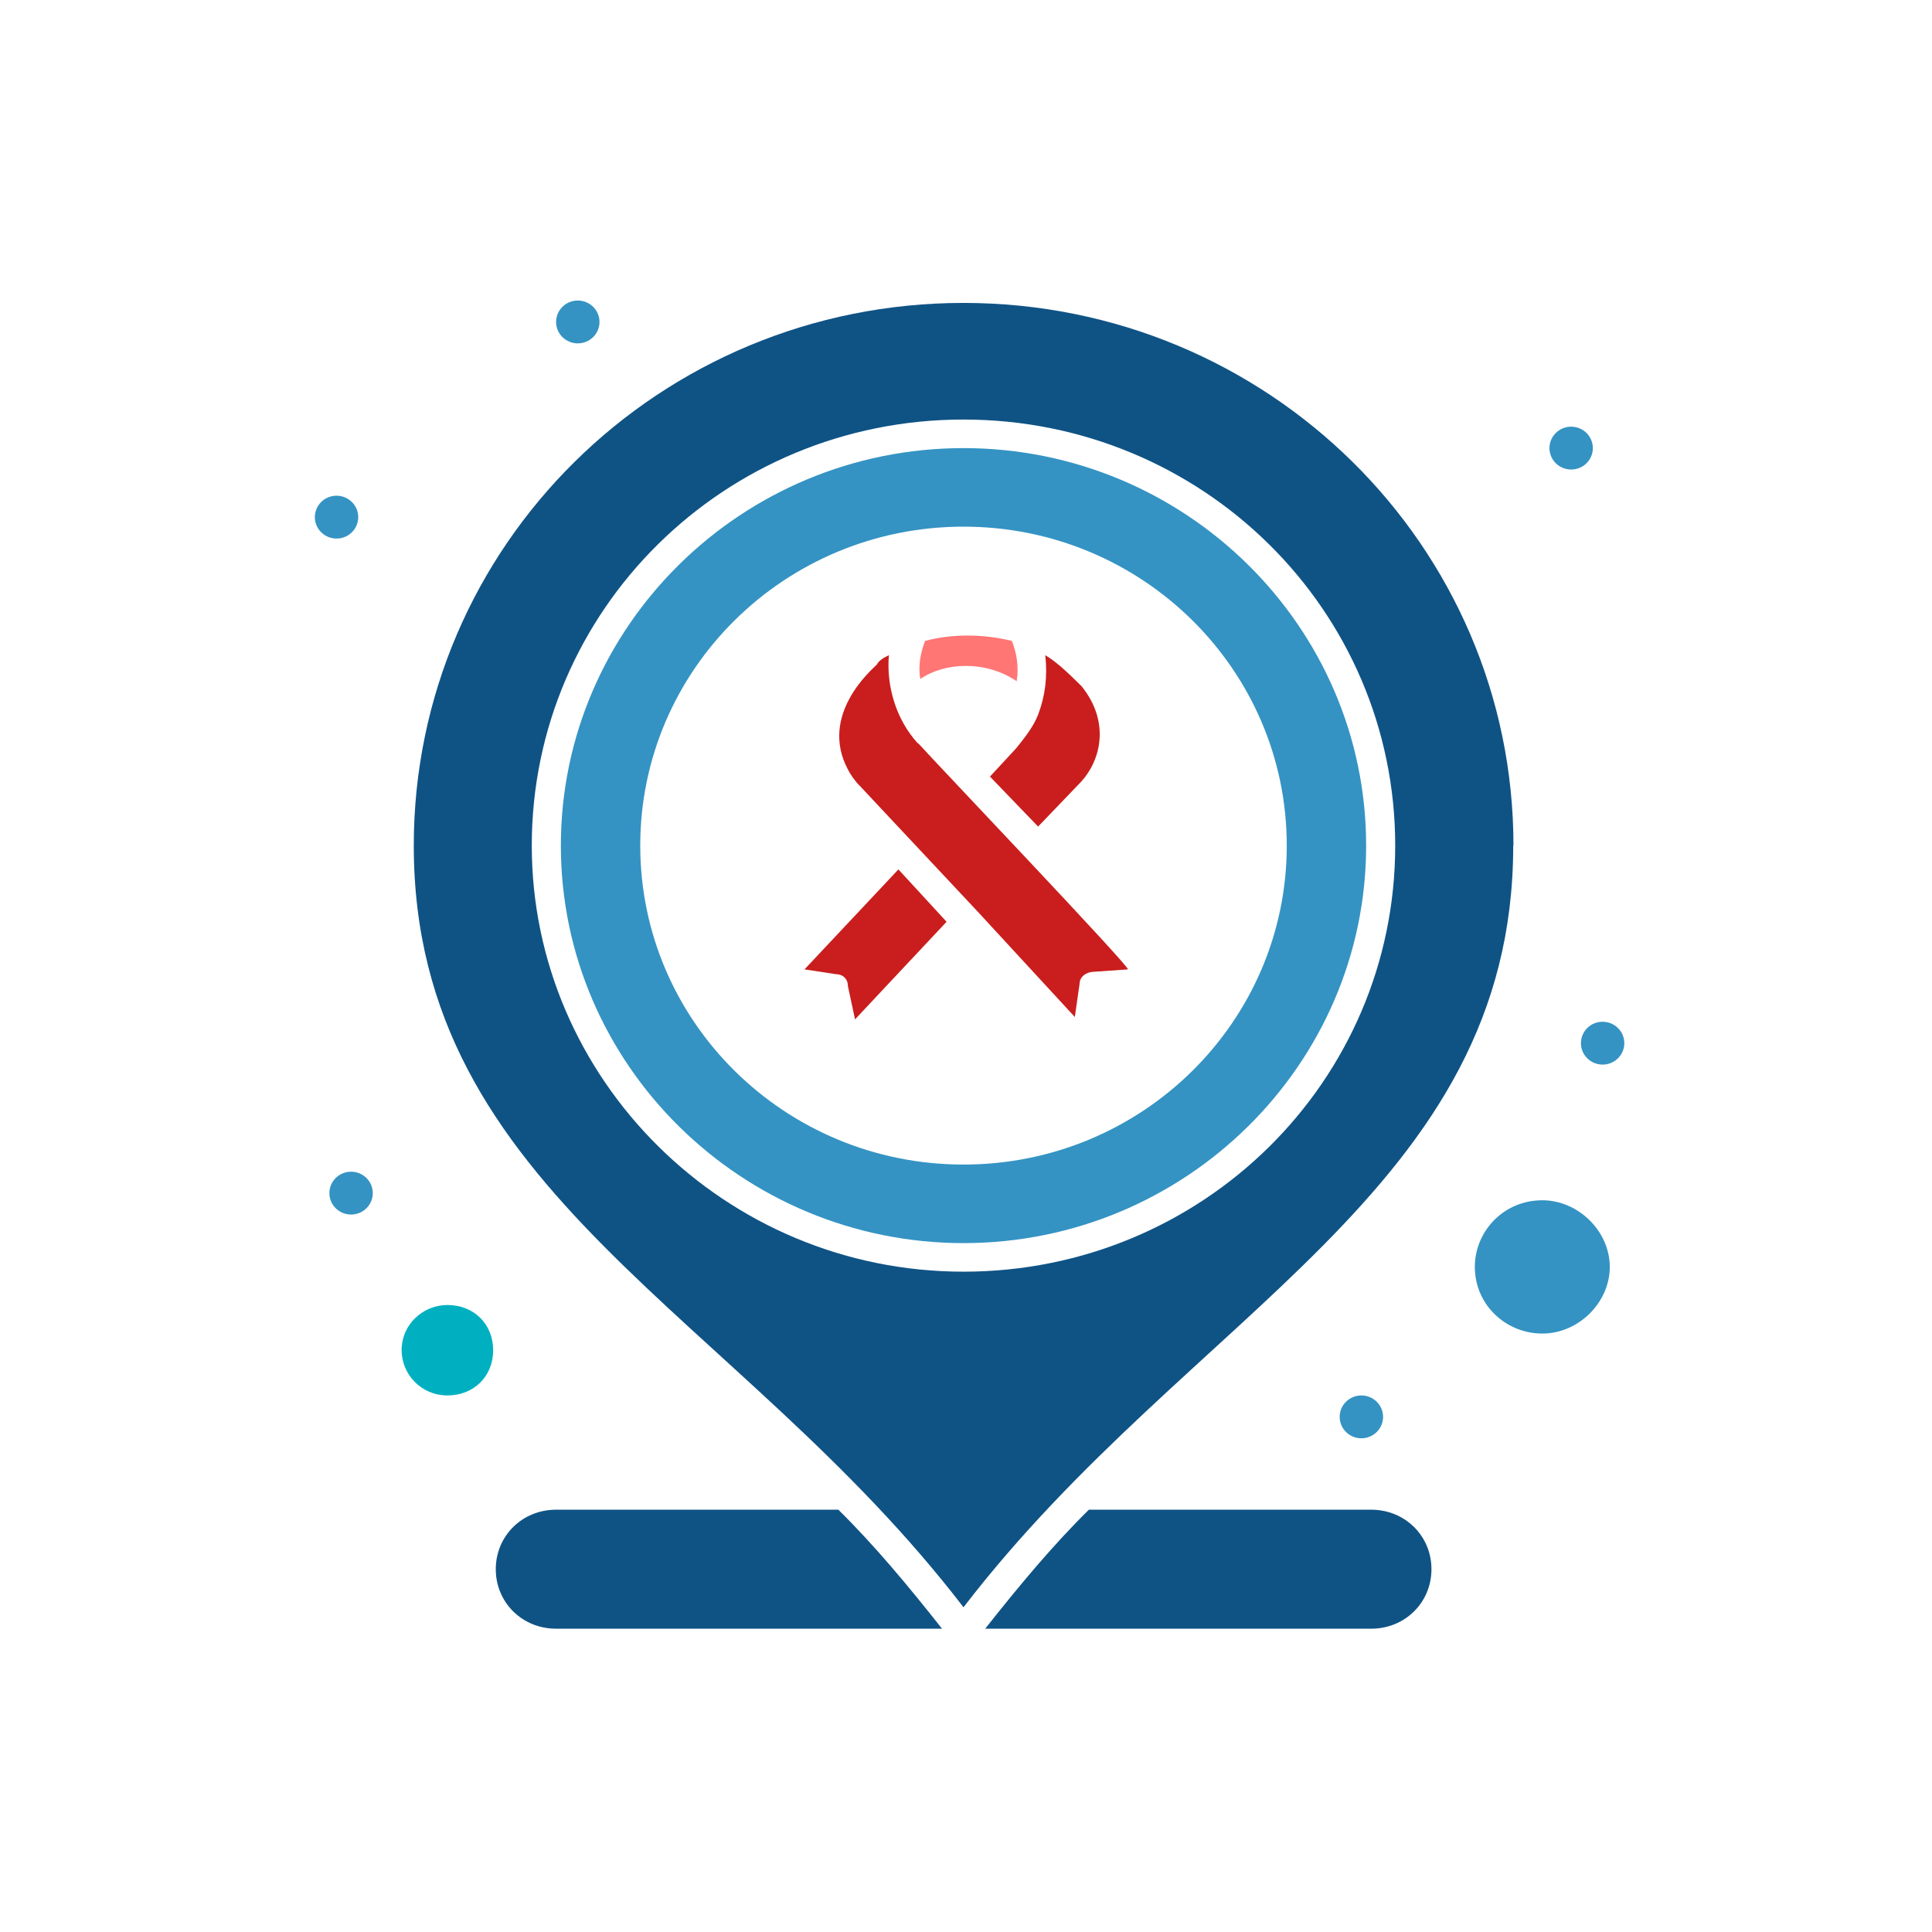
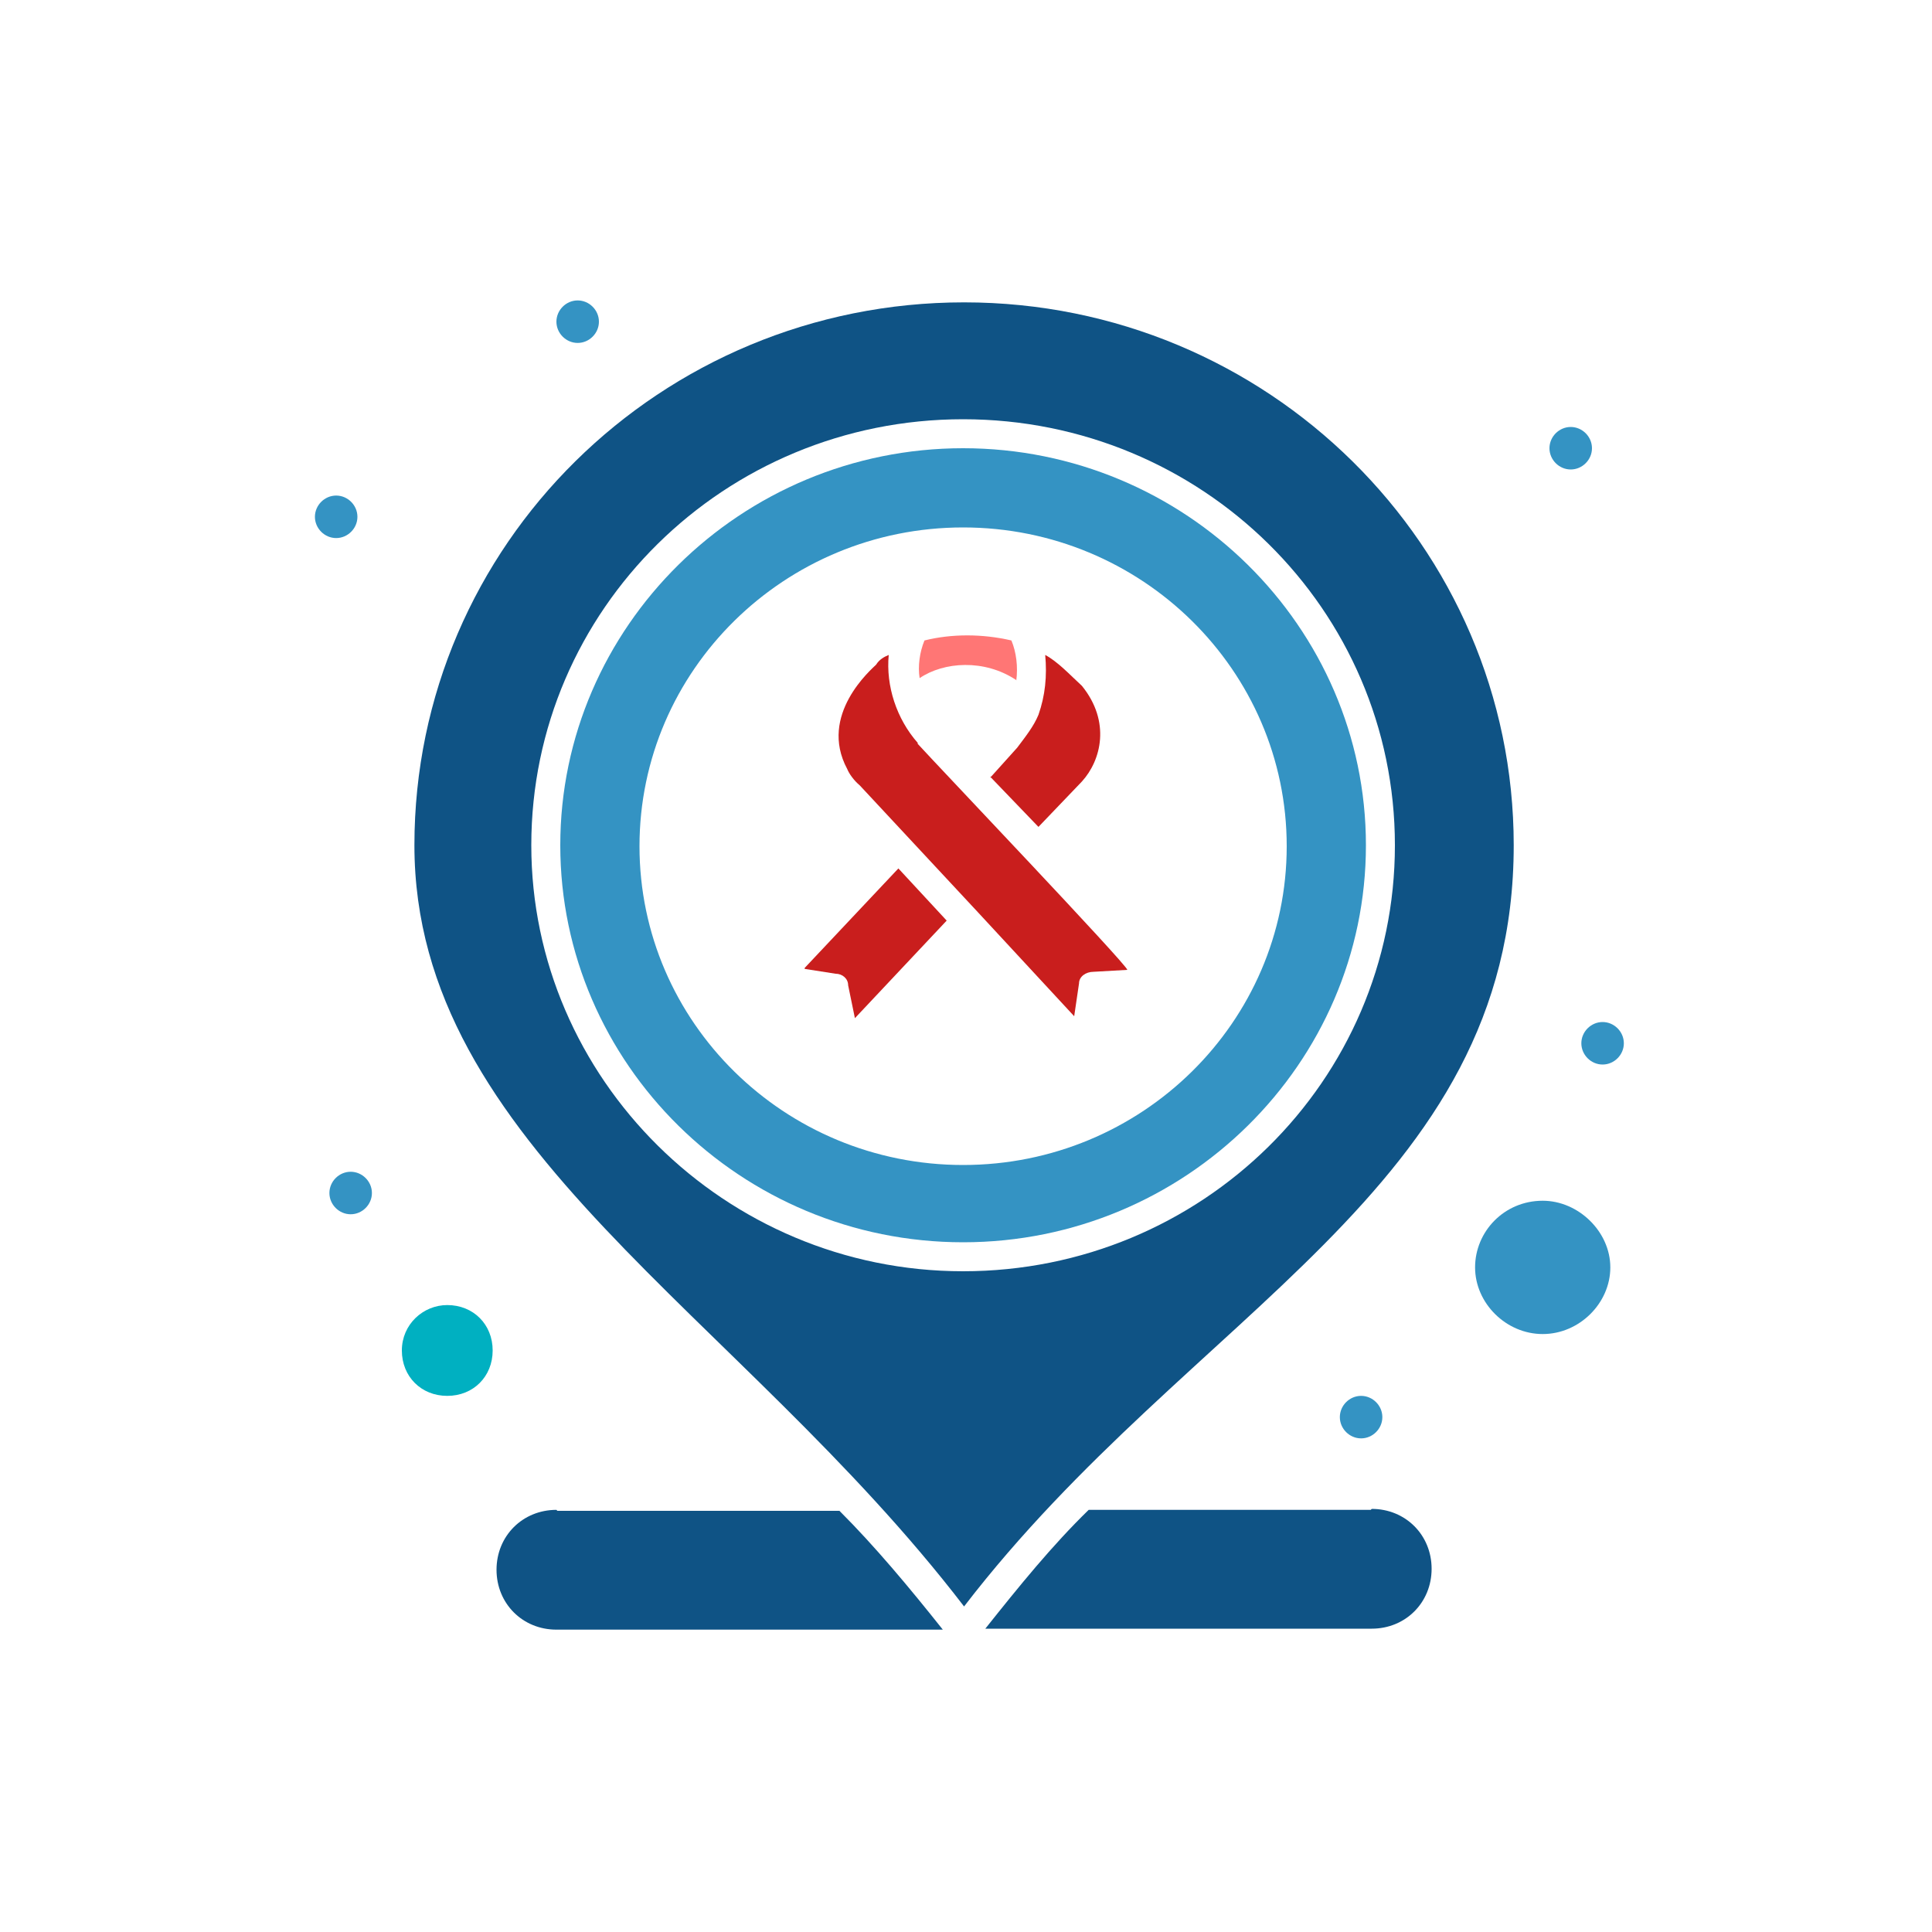
- <svg xmlns="http://www.w3.org/2000/svg" width="200" height="200" viewBox="0 0 200 200" fill="none">
-   <rect width="200" height="200" fill="white" />
-   <path d="M139.408 112.933C139.126 112.933 138.845 112.868 138.585 112.749L127.16 107.328C126.673 107.091 126.305 106.669 126.143 106.151C125.981 105.633 126.056 105.071 126.327 104.607L138.823 83.646C139.364 82.728 140.554 82.436 141.463 82.976C142.383 83.516 142.675 84.704 142.134 85.611L130.72 104.758L140.241 109.272C141.204 109.726 141.615 110.881 141.149 111.831C140.825 112.522 140.132 112.933 139.408 112.933Z" fill="white" />
-   <path d="M105.244 70.535C105.491 69.057 105.244 67.579 104.75 66.347C101.764 65.607 98.507 65.607 95.768 66.347C95.274 67.579 95.027 69.057 95.274 70.289C97.766 68.564 102.011 68.318 105.269 70.535H105.244Z" fill="#FF7675" />
-   <path d="M95.003 76.942C92.757 74.478 91.745 71.028 92.017 67.825C91.523 68.071 91.03 68.318 90.758 68.811C90.265 69.303 84.761 73.985 87.772 79.652C88.019 80.145 88.513 80.884 89.031 81.377L101.271 94.436L111.266 105.278L111.759 101.828C111.759 101.089 112.499 100.596 113.264 100.596L116.769 100.35C116.769 99.857 97.051 79.159 95.052 76.942H95.003Z" fill="#C91E1D" />
-   <path d="M99.742 46.388C76.766 46.388 58.06 64.868 58.06 87.537C58.06 110.206 76.791 128.686 99.742 128.686C122.692 128.686 141.422 110.206 141.422 87.537C141.422 64.868 122.717 46.388 99.742 46.388ZM99.742 120.555C81.258 120.555 66.278 105.771 66.278 87.537C66.278 69.303 81.258 54.519 99.742 54.519C118.225 54.519 133.205 69.303 133.205 87.537C133.205 105.771 118.225 120.555 99.742 120.555Z" fill="#3493C3" />
-   <path d="M57.567 156.283C54.062 156.283 51.323 158.994 51.323 162.443C51.323 165.893 54.062 168.603 57.567 168.603H97.52C94.016 164.168 90.536 159.979 86.785 156.283H57.567Z" fill="#0F5385" />
-   <path d="M46.314 135.093C43.821 135.093 41.576 137.064 41.576 139.774C41.576 142.238 43.575 144.456 46.314 144.456C49.053 144.456 51.052 142.485 51.052 139.774C51.052 137.064 49.053 135.093 46.314 135.093Z" fill="#00B0C1" />
-   <path d="M102.48 80.391L107.465 85.566L111.956 80.884C113.955 78.667 114.942 74.724 111.956 71.028C110.698 69.796 109.464 68.564 108.205 67.825C108.452 70.043 108.205 72.014 107.465 73.985C106.971 75.217 106.206 76.203 105.219 77.435L102.48 80.391Z" fill="#C91E1D" />
-   <path d="M83.281 100.35L86.514 100.843C87.254 100.843 87.773 101.336 87.773 102.075L88.513 105.524L97.989 95.422L93.004 90.001L83.281 100.35Z" fill="#C91E1D" />
-   <path d="M156.673 87.537C156.673 56.49 131.205 31.358 99.741 31.358C68.276 31.358 42.834 56.49 42.834 87.537C42.834 123.512 76.297 135.832 99.741 166.386C123.209 135.832 156.648 123.265 156.648 87.537H156.673ZM55.049 87.537C55.049 63.143 75.013 43.431 99.741 43.431C124.468 43.431 144.432 63.143 144.432 87.537C144.432 111.931 124.468 131.643 99.741 131.643C75.013 131.643 55.049 111.684 55.049 87.537Z" fill="#0F5385" />
-   <path d="M141.941 156.283H112.722C108.971 159.979 105.492 164.168 101.987 168.603H141.941C145.445 168.603 148.184 165.893 148.184 162.443C148.184 158.994 145.445 156.283 141.941 156.283Z" fill="#0F5385" />
-   <path d="M159.659 124.251C155.661 124.251 152.675 127.454 152.675 131.15C152.675 135.093 155.908 138.049 159.659 138.049C163.41 138.049 166.643 134.846 166.643 131.15C166.643 127.454 163.385 124.251 159.659 124.251Z" fill="#3493C3" />
-   <path d="M36.344 121.294C37.578 121.294 38.59 122.28 38.59 123.512C38.59 124.744 37.578 125.729 36.344 125.729C35.11 125.729 34.098 124.744 34.098 123.512C34.098 122.28 35.11 121.294 36.344 121.294Z" fill="#3493C3" />
-   <path d="M140.929 144.456C142.163 144.456 143.174 145.441 143.174 146.674C143.174 147.906 142.163 148.891 140.929 148.891C139.695 148.891 138.683 147.906 138.683 146.674C138.683 145.441 139.695 144.456 140.929 144.456Z" fill="#3493C3" />
-   <path d="M165.902 105.771C167.136 105.771 168.148 106.756 168.148 107.988C168.148 109.22 167.136 110.206 165.902 110.206C164.669 110.206 163.657 109.22 163.657 107.988C163.657 106.756 164.669 105.771 165.902 105.771Z" fill="#3493C3" />
-   <path d="M162.646 44.17C163.879 44.17 164.891 45.156 164.891 46.388C164.891 47.62 163.879 48.606 162.646 48.606C161.412 48.606 160.4 47.62 160.4 46.388C160.4 45.156 161.412 44.17 162.646 44.17Z" fill="#3493C3" />
-   <path d="M59.813 31.111C61.047 31.111 62.059 32.097 62.059 33.329C62.059 34.561 61.047 35.546 59.813 35.546C58.579 35.546 57.567 34.561 57.567 33.329C57.567 32.097 58.579 31.111 59.813 31.111Z" fill="#3493C3" />
-   <path d="M34.839 51.316C36.072 51.316 37.084 52.302 37.084 53.534C37.084 54.766 36.072 55.751 34.839 55.751C33.605 55.751 32.593 54.766 32.593 53.534C32.593 52.302 33.605 51.316 34.839 51.316Z" fill="#3493C3" />
+ <svg xmlns="http://www.w3.org/2000/svg" version="1.1" viewBox="0 0 200 200">
+   <defs>
+     <style>
+       .cls-1 {
+         fill: #c91e1d;
+       }
+ 
+       .cls-2 {
+         fill: #fff;
+       }
+ 
+       .cls-3 {
+         fill: #00b0c1;
+       }
+ 
+       .cls-4 {
+         fill: #0f5385;
+       }
+ 
+       .cls-5 {
+         fill: #3493c3;
+       }
+ 
+       .cls-6 {
+         fill: #ff7675;
+       }
+     </style>
+   </defs>
+   <g>
+     <g id="_圖層_1" data-name="圖層_1">
+       <rect class="cls-2" y="0" width="200" height="200" />
+       <path class="cls-2" d="M139.4,112.9c-.3,0-.6,0-.8-.2l-11.4-5.4c-.5-.2-.9-.7-1-1.2-.2-.5,0-1.1.2-1.5l12.5-21c.5-.9,1.7-1.2,2.6-.7.9.5,1.2,1.7.7,2.6l-11.4,19.1,9.5,4.5c1,.5,1.4,1.6.9,2.6-.3.7-1,1.1-1.7,1.1Z" />
+       <path class="cls-6" d="M105.2,70.5c.2-1.5,0-3-.5-4.2-3-.7-6.2-.7-9,0-.5,1.2-.7,2.7-.5,3.9,2.5-1.7,6.7-2,10,.2h0Z" />
+       <path class="cls-1" d="M95,76.9c-2.2-2.5-3.3-5.9-3-9.1-.5.2-1,.5-1.3,1-.5.5-6,5.2-3,10.8.2.5.7,1.2,1.3,1.7l12.2,13.1,10,10.8.5-3.4c0-.7.7-1.2,1.5-1.2l3.5-.2c0-.5-19.7-21.2-21.7-23.4h0Z" />
+       <path class="cls-5" d="M99.7,46.4c-23,0-41.7,18.5-41.7,41.1s18.7,41.1,41.7,41.1,41.7-18.5,41.7-41.1-18.7-41.1-41.7-41.1ZM99.7,120.6c-18.5,0-33.5-14.8-33.5-33s15-33,33.5-33,33.5,14.8,33.5,33-15,33-33.5,33Z" />
+       <path class="cls-4" d="M57.6,156.3c-3.5,0-6.2,2.7-6.2,6.2s2.7,6.2,6.2,6.2h40c-3.5-4.4-7-8.6-10.7-12.3h-29.2Z" />
+       <path class="cls-3" d="M46.3,135.1c-2.5,0-4.7,2-4.7,4.7s2,4.7,4.7,4.7,4.7-2,4.7-4.7-2-4.7-4.7-4.7Z" />
+       <path class="cls-1" d="M102.5,80.4l5,5.2,4.5-4.7c2-2.2,3-6.2,0-9.9-1.3-1.2-2.5-2.5-3.8-3.2.2,2.2,0,4.2-.7,6.2-.5,1.2-1.3,2.2-2.2,3.4l-2.7,3Z" />
+       <path class="cls-1" d="M83.3,100.3l3.2.5c.7,0,1.3.5,1.3,1.2l.7,3.4,9.5-10.1-5-5.4-9.7,10.3Z" />
+       <path class="cls-4" d="M156.7,87.5c0-31-25.5-56.2-56.9-56.2s-56.9,25.1-56.9,56.2,33.5,48.3,56.9,78.8c23.5-30.6,56.9-43.1,56.9-78.8h0ZM55,87.5c0-24.4,20-44.1,44.7-44.1s44.7,19.7,44.7,44.1-20,44.1-44.7,44.1-44.7-20-44.7-44.1Z" />
+       <path class="cls-4" d="M141.9,156.3h-29.2c-3.8,3.7-7.2,7.9-10.7,12.3h40c3.5,0,6.2-2.7,6.2-6.2s-2.7-6.2-6.2-6.2Z" />
+       <path class="cls-5" d="M159.7,124.3c-4,0-7,3.2-7,6.9s3.2,6.9,7,6.9,7-3.2,7-6.9-3.3-6.9-7-6.9Z" />
+       <path class="cls-5" d="M36.3,121.3c1.2,0,2.2,1,2.2,2.2s-1,2.2-2.2,2.2-2.2-1-2.2-2.2,1-2.2,2.2-2.2Z" />
+       <path class="cls-5" d="M140.9,144.5c1.2,0,2.2,1,2.2,2.2s-1,2.2-2.2,2.2-2.2-1-2.2-2.2,1-2.2,2.2-2.2Z" />
+       <path class="cls-5" d="M165.9,105.8c1.2,0,2.2,1,2.2,2.2s-1,2.2-2.2,2.2-2.2-1-2.2-2.2,1-2.2,2.2-2.2Z" />
+       <path class="cls-5" d="M162.6,44.2c1.2,0,2.2,1,2.2,2.2s-1,2.2-2.2,2.2-2.2-1-2.2-2.2,1-2.2,2.2-2.2Z" />
+       <path class="cls-5" d="M59.8,31.1c1.2,0,2.2,1,2.2,2.2s-1,2.2-2.2,2.2-2.2-1-2.2-2.2,1-2.2,2.2-2.2Z" />
+       <path class="cls-5" d="M34.8,51.3c1.2,0,2.2,1,2.2,2.2s-1,2.2-2.2,2.2-2.2-1-2.2-2.2,1-2.2,2.2-2.2Z" />
+     </g>
+   </g>
</svg>
